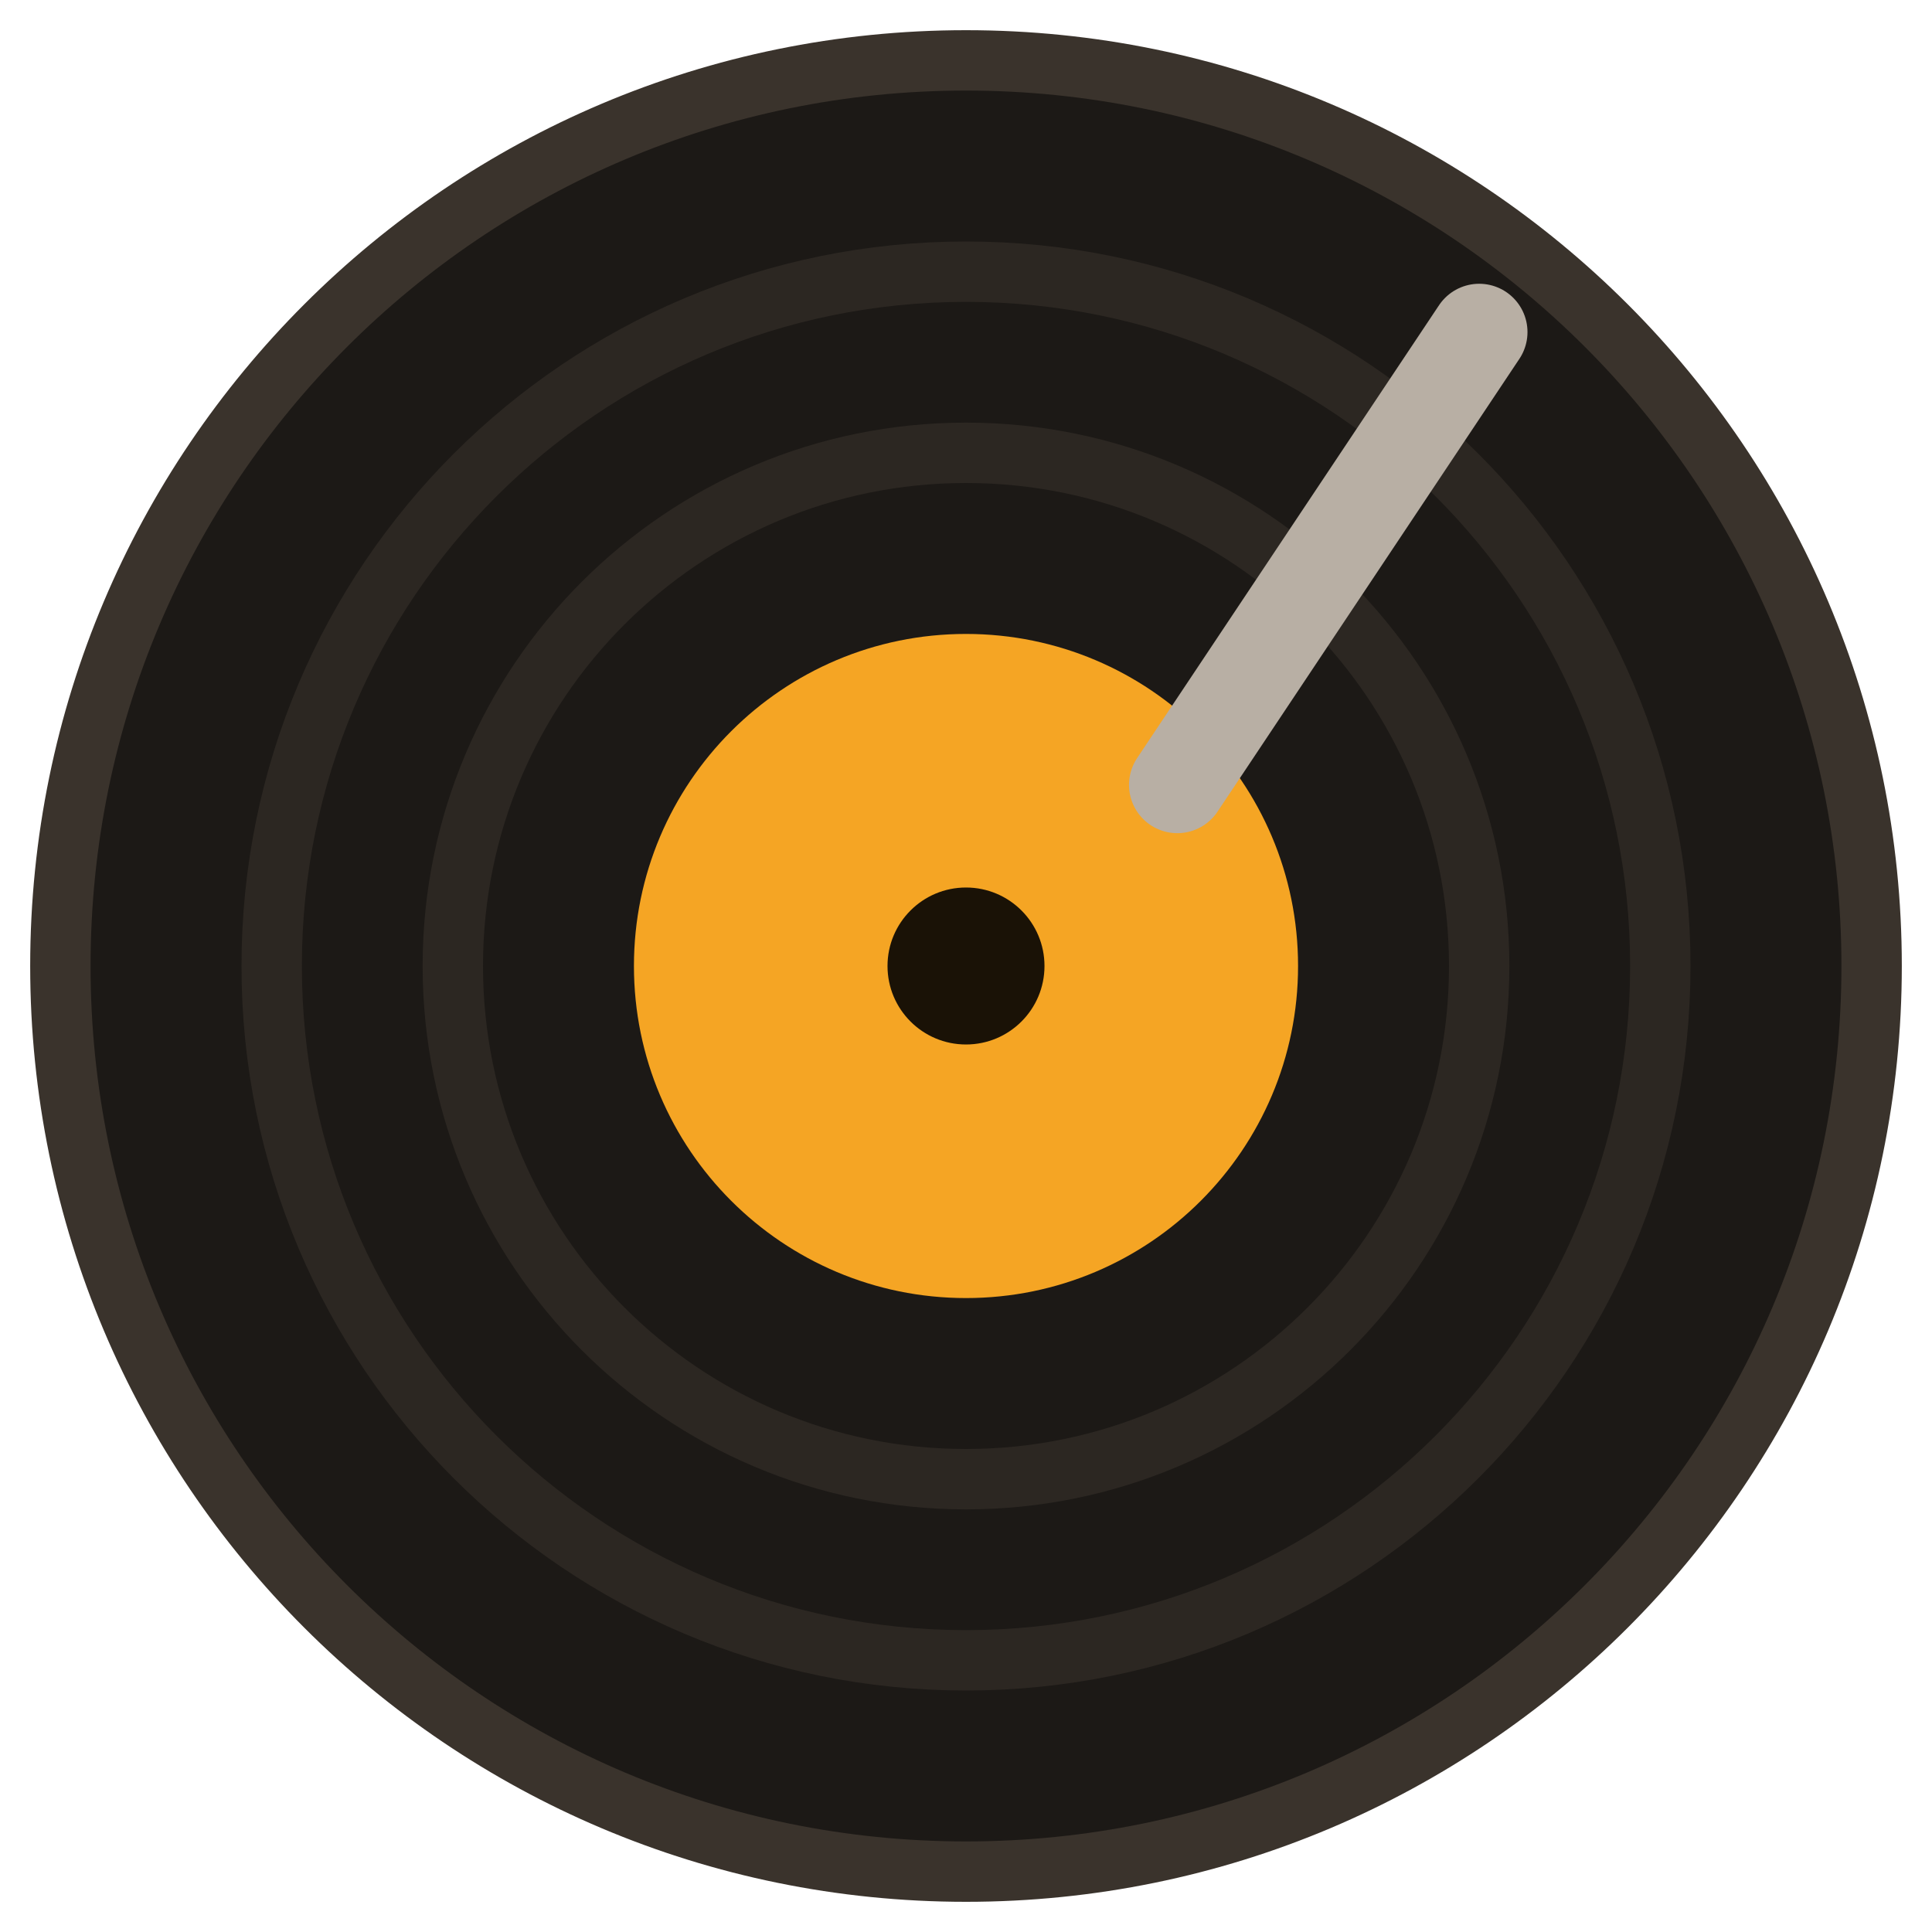
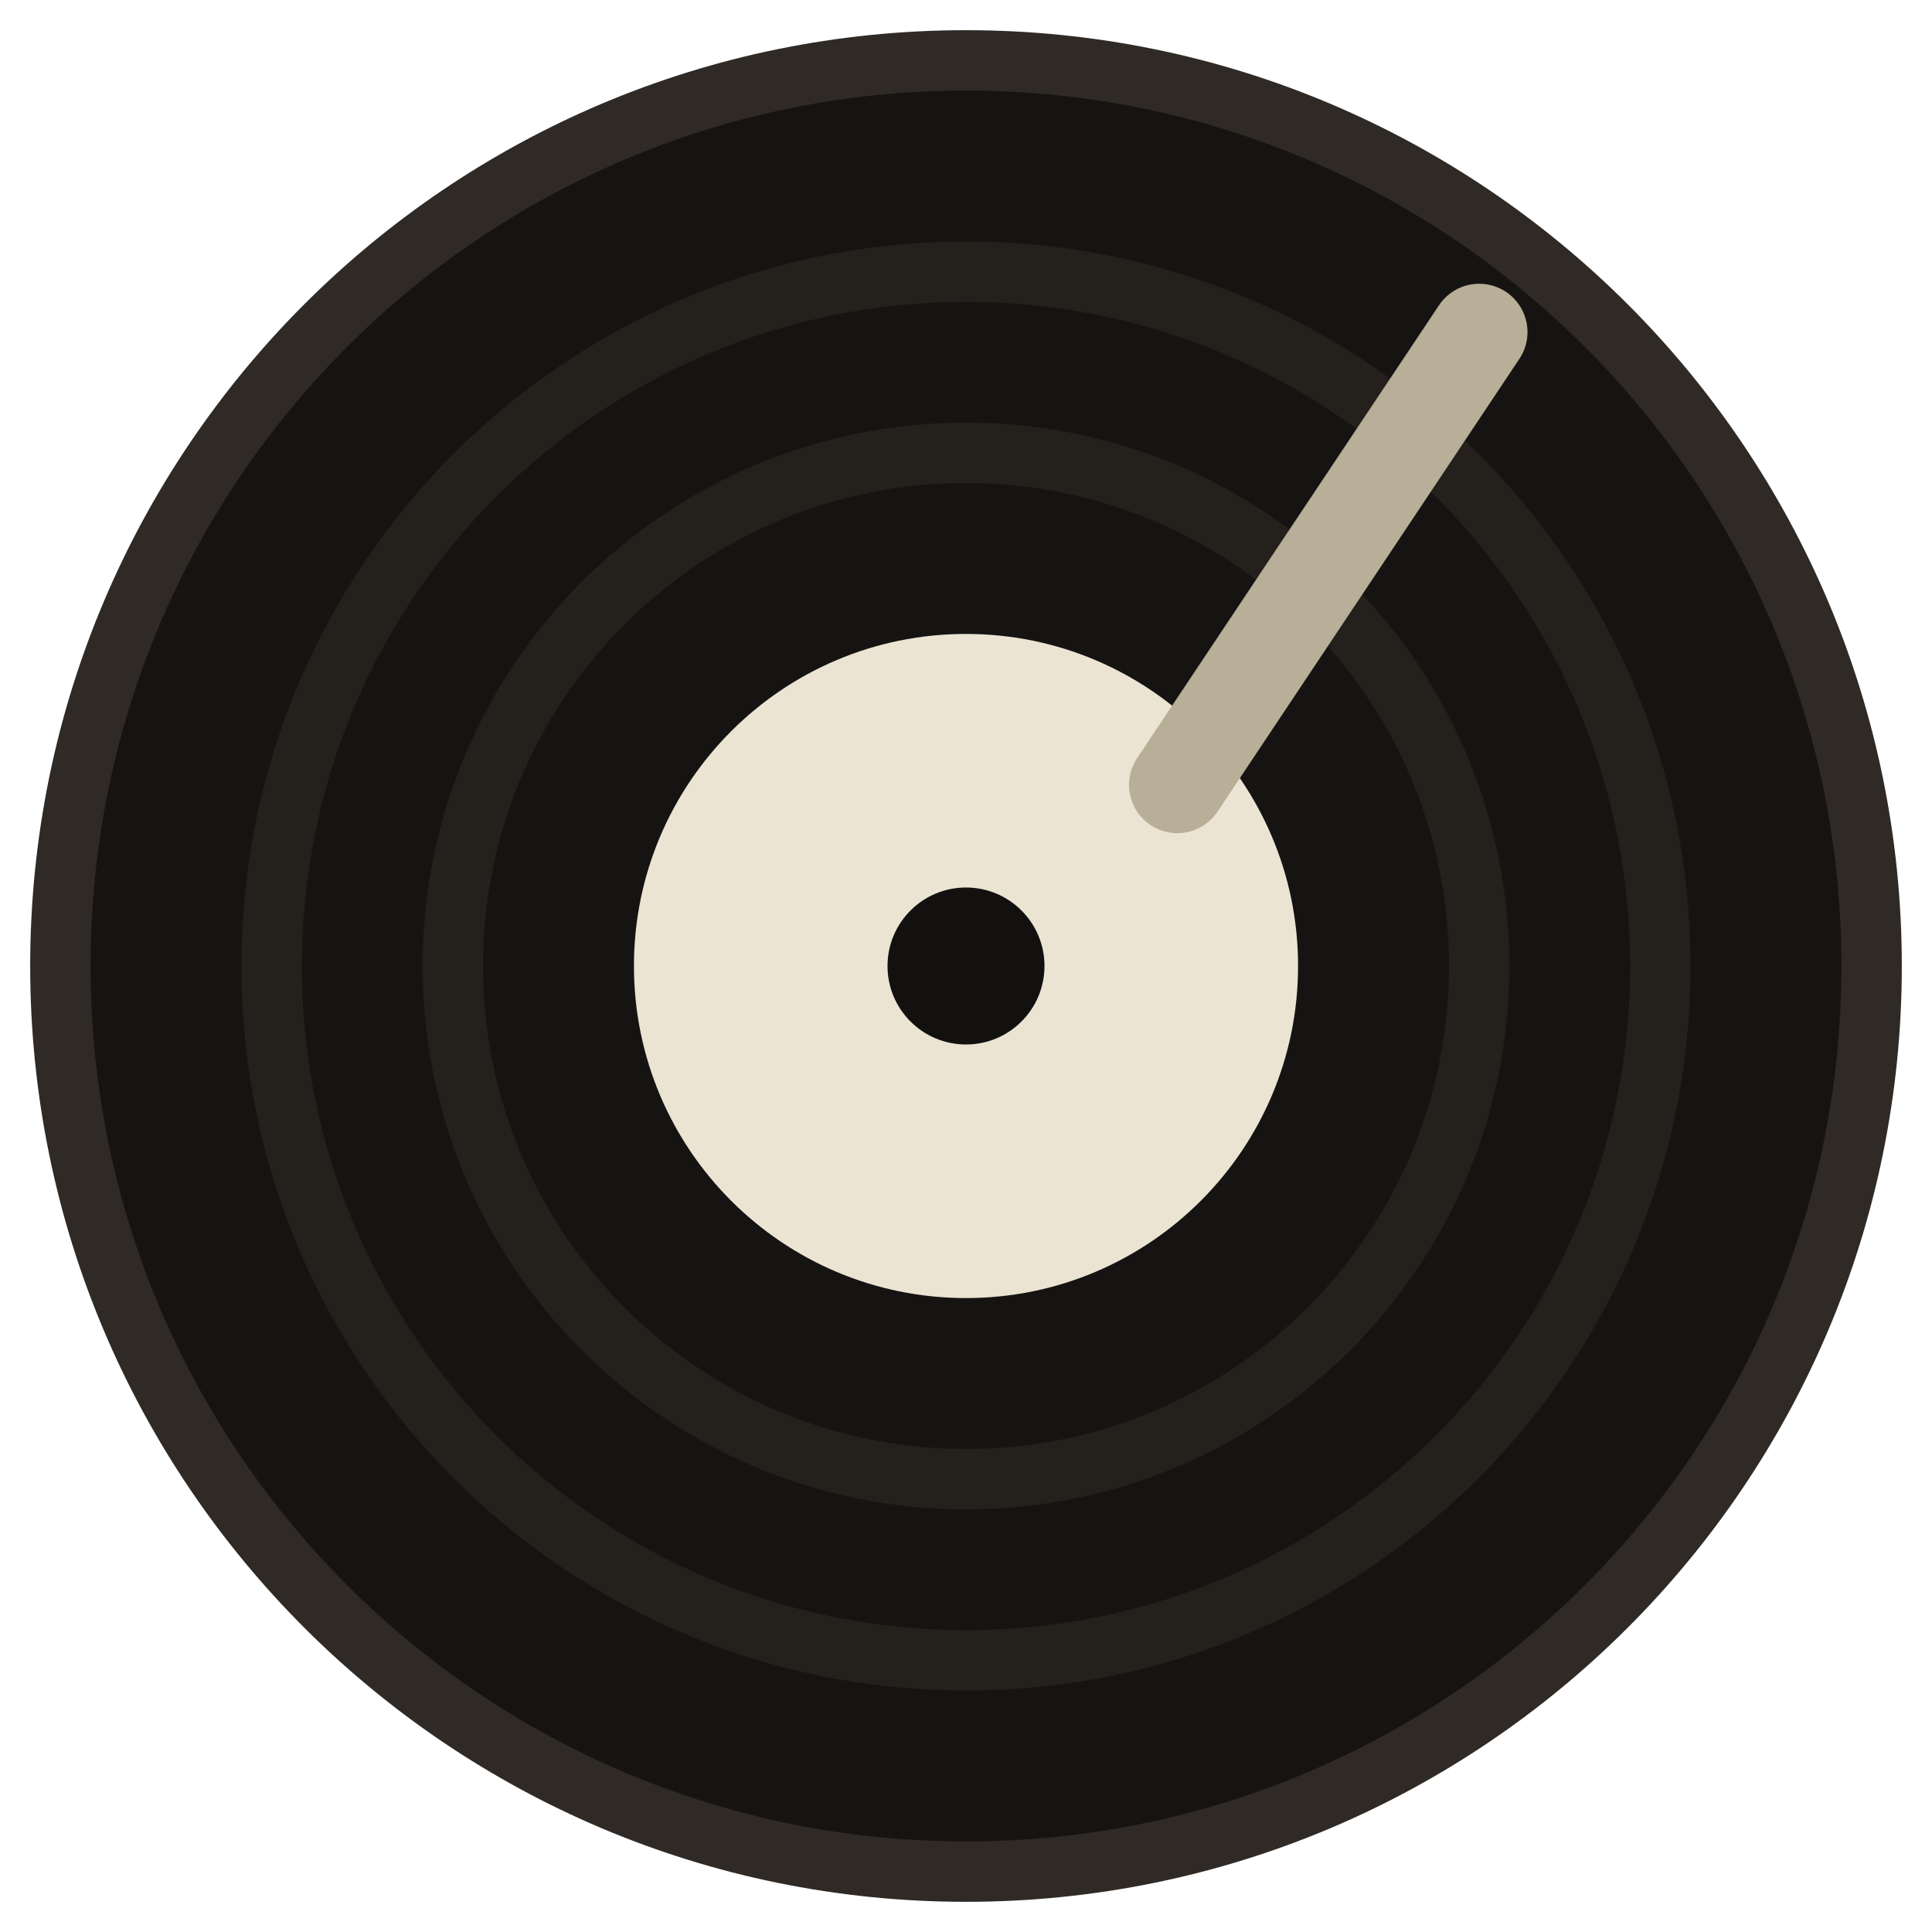
<svg xmlns="http://www.w3.org/2000/svg" viewBox="0 0 32 32">
-   <circle cx="16" cy="16" r="15" fill="#1C1916" stroke="#3A332C" />
-   <circle cx="16" cy="16" r="11.5" fill="none" stroke="#2C2722" />
-   <circle cx="16" cy="16" r="8.5" fill="none" stroke="#2C2722" />
-   <circle cx="16" cy="16" r="5.5" fill="#F5A524" />
-   <circle cx="16" cy="16" r="1.3" fill="#1A1206" />
-   <path d="M24.5 5.5 19.5 13" stroke="#B8AFA4" stroke-width="1.6" stroke-linecap="round" />
+   <circle cx="16" cy="16" r="15" fill="#161412" stroke="#2F2A25" />
+   <circle cx="16" cy="16" r="11.5" fill="none" stroke="#24201C" />
+   <circle cx="16" cy="16" r="8.5" fill="none" stroke="#24201C" />
+   <circle cx="16" cy="16" r="5.5" fill="#ECE4D3" />
+   <circle cx="16" cy="16" r="1.3" fill="#121110" />
+   <path d="M24.5 5.5 19.5 13" stroke="#B9AE98" stroke-width="1.6" stroke-linecap="round" />
</svg>
